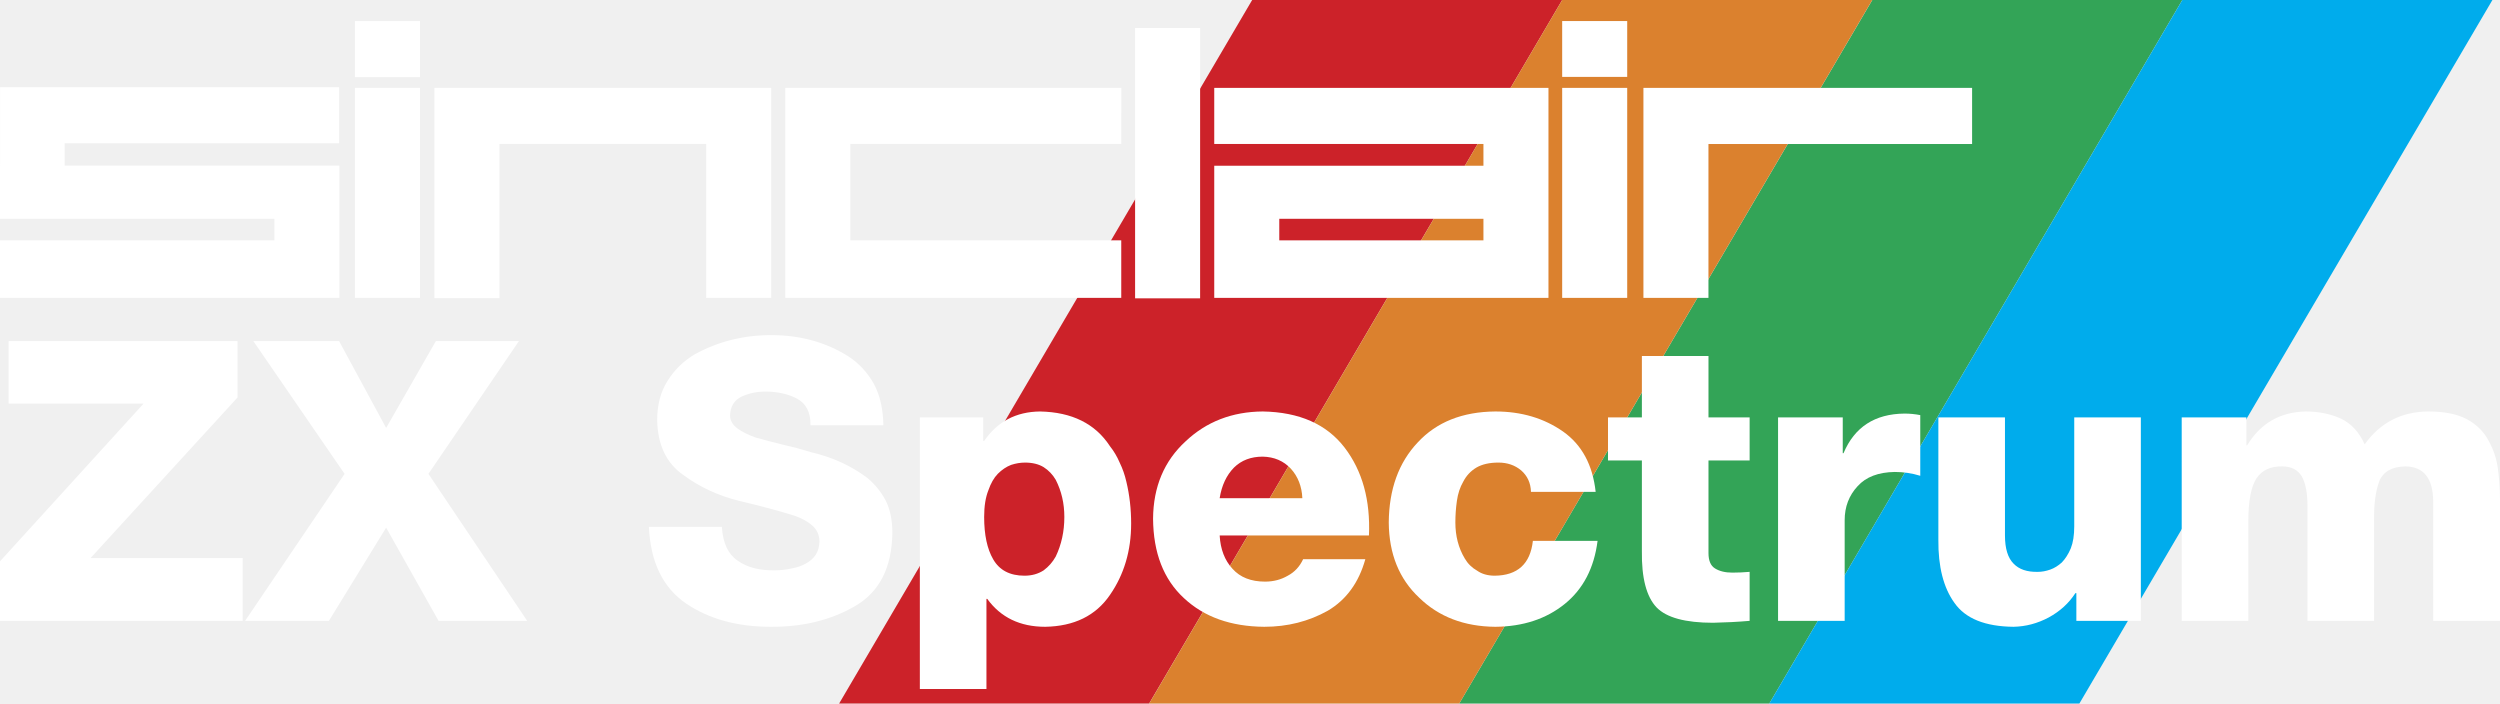
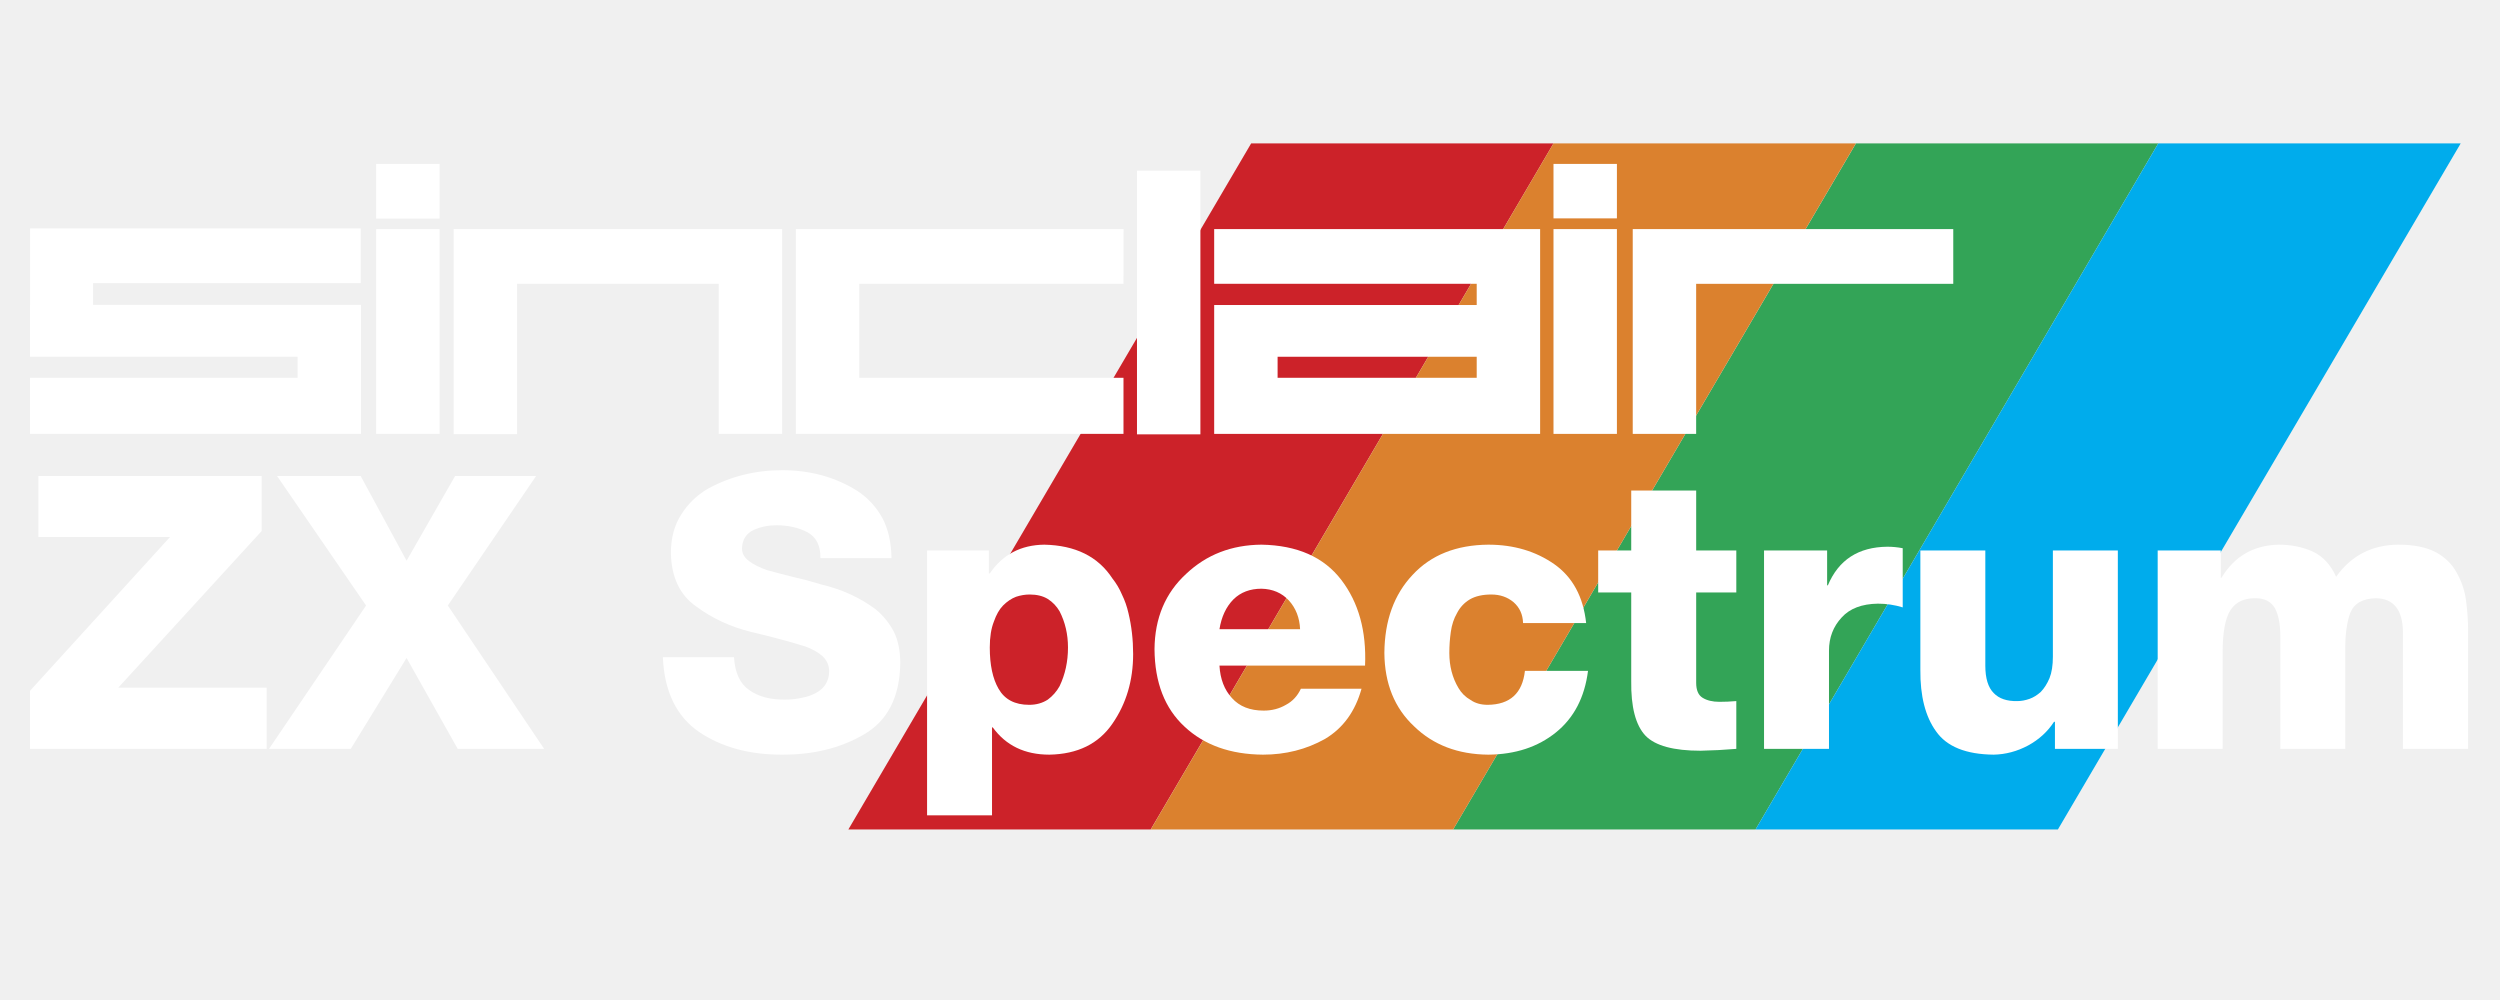
- <svg xmlns="http://www.w3.org/2000/svg" width="487.619" height="137.219" viewBox="0 0 487.619 137.219" version="1.1" id="svg42" style="fill:none">
+ <svg xmlns="http://www.w3.org/2000/svg" width="500" height="200" viewBox="0 0 500 200" version="1.1" id="svg42" style="fill:none">
  <defs id="defs46" />
-   <g transform="matrix(6.381109,0,0,4.94286,-725.7735,-406.832)" id="g845">
+   <g transform="matrix(6.381109,0,0,4.94286,-719.7735,-378.155)" id="g845">
    <path d="m 139.387,110.068 h 9.476 l 12.625,-27.761 h -9.476 z" id="path4-3" style="clip-rule:evenodd;fill:#cc2229;fill-rule:evenodd" />
    <path d="m 158.342,110.068 h 9.478 l 12.623,-27.761 h -9.476 z" id="path6-6" style="clip-rule:evenodd;fill:#33a457;fill-rule:evenodd" />
    <path d="m 148.865,110.068 h 9.477 l 12.623,-27.761 h -9.477 z" id="path8-7" style="clip-rule:evenodd;fill:#db812e;fill-rule:evenodd" />
    <path d="m 167.82,110.068 h 9.477 l 12.625,-27.761 h -9.479 z" id="path10-5" style="clip-rule:evenodd;fill:#00acec;fill-rule:evenodd" />
  </g>
-   <path d="M 81.916,4.106 H 69.233 V 15.045 H 81.916 Z" id="path2" style="fill:#ffffff;stroke-width:1.027" />
-   <path d="M 66.202,32.295 H 12.613 V 27.947 H 66.141 V 17.009 H 0.017 L 0,42.673 h 53.519 v 4.207 H 1e-7 V 58.099 H 66.202 Z" id="path4" style="fill:#ffffff;stroke-width:1.027" />
-   <path d="M 234.08,5.462 H 221.397 V 58.193 h 12.682 z" id="path6" style="fill:#ffffff;stroke-width:1.027" />
-   <path d="m 317.382,17.141 h -12.683 v 40.959 h 12.683 z" id="path8" style="fill:#ffffff;stroke-width:1.027" />
-   <path d="M 81.916,17.141 H 69.233 V 58.1 H 81.916 Z" id="path10" style="fill:#ffffff;stroke-width:1.027" />
-   <path d="M 150.424,17.141 H 84.73 V 58.146 H 97.413 V 28.079 h 40.328 v 30.02 h 12.683 z" id="path12" style="fill:#ffffff;stroke-width:1.027" />
-   <path d="M 218.698,58.1 V 46.881 h -52.848 v -18.801 h 52.848 l 0.017,-10.939 h -65.547 v 40.959 z" id="path14" style="fill:#ffffff;stroke-width:1.027" />
-   <path d="M 302.024,58.1 V 17.141 h -65.188 v 10.939 h 52.506 v 4.247 H 236.836 V 58.1 Z M 289.342,46.881 h -39.823 v -4.207 h 39.823 z" id="path16" style="fill:#ffffff;stroke-width:1.027" />
-   <path d="M 317.382,4.106 H 304.699 V 14.998 h 12.683 z" id="path18" style="fill:#ffffff;stroke-width:1.027" />
-   <path d="m 320.547,17.141 v 40.959 h 12.683 V 28.088 h 51.422 V 17.141 Z" id="path20" style="fill:#ffffff;stroke-width:1.027" />
-   <path d="M 1e-7,121.097 H 47.335 V 108.852 H 17.657 L 46.327,77.532 V 66.519 H 1.68 V 78.726 H 27.998 L 1e-7,109.486 Z" id="path22" style="fill:#ffffff;stroke-width:1.027" />
-   <path d="m 47.802,121.097 h 16.351 l 11.162,-18.18 10.228,18.18 H 102.828 L 83.565,92.427 101.222,66.519 H 85.021 L 75.315,83.467 66.132,66.519 H 49.408 L 67.214,92.427 Z" id="path24" style="fill:#ffffff;stroke-width:1.027" />
-   <path d="m 126.571,102.767 c 0.299,6.869 2.726,11.858 7.279,14.969 4.48,3.011 9.955,4.517 16.425,4.517 6.272,0.049 11.747,-1.282 16.426,-3.994 4.803,-2.738 7.255,-7.503 7.354,-14.298 0,-2.488 -0.436,-4.604 -1.307,-6.346 -0.921,-1.717 -2.116,-3.186 -3.584,-4.405 -3.161,-2.364 -6.807,-4.032 -10.938,-5.002 -0.97,-0.299 -1.917,-0.572 -2.837,-0.821 -1.02,-0.249 -1.991,-0.485 -2.911,-0.709 -1.817,-0.448 -3.522,-0.896 -5.114,-1.344 -1.468,-0.523 -2.638,-1.107 -3.509,-1.754 -0.971,-0.722 -1.457,-1.568 -1.457,-2.538 0.05,-1.792 0.835,-3.036 2.352,-3.733 1.394,-0.622 2.9,-0.933 4.518,-0.933 2.364,0 4.43,0.46 6.196,1.381 1.792,0.971 2.663,2.7 2.614,5.189 h 14.222 c -0.049,-3.161 -0.659,-5.836 -1.828,-8.026 -1.245,-2.24 -2.912,-4.044 -5.002,-5.413 -4.38,-2.762 -9.395,-4.144 -15.044,-4.144 -5.401,0 -10.365,1.244 -14.895,3.733 -2.19,1.294 -3.956,3.011 -5.3,5.152 -1.369,2.14 -2.053,4.704 -2.053,7.69 0.1,4.853 1.804,8.424 5.114,10.714 3.16,2.339 6.782,4.019 10.863,5.04 4.131,0.971 7.752,1.941 10.863,2.911 1.468,0.524 2.637,1.183 3.509,1.979 0.871,0.821 1.307,1.842 1.307,3.061 -0.05,1.941 -0.947,3.372 -2.689,4.293 -0.821,0.448 -1.729,0.759 -2.724,0.933 -1.071,0.248 -2.177,0.373 -3.323,0.373 -2.986,0.05 -5.4,-0.584 -7.241,-1.903 -1.842,-1.244 -2.862,-3.435 -3.061,-6.57 z" id="path26" style="fill:#ffffff;stroke-width:1.027" />
-   <path d="m 199.908,90.224 c 1.468,0 2.688,0.299 3.658,0.896 0.971,0.622 1.754,1.443 2.352,2.464 1.12,2.19 1.68,4.604 1.68,7.243 0,2.812 -0.561,5.387 -1.68,7.727 -0.597,1.071 -1.381,1.966 -2.352,2.688 -1.07,0.697 -2.314,1.046 -3.733,1.046 -2.862,0 -4.903,-1.071 -6.122,-3.211 -1.169,-2.015 -1.754,-4.765 -1.754,-8.249 0,-2.091 0.274,-3.82 0.821,-5.189 0.473,-1.369 1.083,-2.439 1.829,-3.21 0.821,-0.821 1.692,-1.406 2.613,-1.755 0.921,-0.299 1.817,-0.448 2.689,-0.448 z m -20.494,44.162 h 12.99 v -17.582 h 0.15 c 2.638,3.633 6.408,5.45 11.311,5.45 5.649,-0.1 9.856,-2.165 12.618,-6.197 2.762,-3.982 4.144,-8.623 4.144,-13.924 0,-2.862 -0.311,-5.587 -0.933,-8.175 -0.299,-1.319 -0.734,-2.563 -1.307,-3.733 -0.498,-1.17 -1.132,-2.24 -1.904,-3.21 -2.861,-4.38 -7.404,-6.632 -13.626,-6.757 -4.678,0.05 -8.312,1.966 -10.9,5.749 h -0.187 v -4.592 h -12.356 z" id="path28" style="fill:#ffffff;stroke-width:1.027" />
-   <path d="m 237.892,97.167 c 0.398,-2.489 1.331,-4.48 2.8,-5.973 1.443,-1.419 3.31,-2.128 5.599,-2.128 2.24,0.05 4.069,0.834 5.488,2.352 1.393,1.543 2.14,3.459 2.24,5.749 z m 29.119,7.279 c 0.298,-6.894 -1.282,-12.605 -4.742,-17.135 -3.509,-4.579 -8.835,-6.931 -15.977,-7.055 -5.973,0.05 -10.987,1.991 -15.044,5.824 -4.18,3.833 -6.296,8.86 -6.346,15.082 0.05,6.67 2.053,11.833 6.011,15.492 3.932,3.683 9.158,5.55 15.679,5.6 4.529,0 8.661,-1.045 12.394,-3.136 3.608,-2.14 6.048,-5.487 7.317,-10.042 h -12.133 c -0.671,1.443 -1.667,2.514 -2.986,3.211 -1.319,0.771 -2.799,1.157 -4.442,1.157 -2.738,0 -4.854,-0.834 -6.346,-2.502 -1.518,-1.643 -2.352,-3.808 -2.502,-6.495 z" id="path30" style="fill:#ffffff;stroke-width:1.027" />
-   <path d="m 311.229,95.936 c -0.573,-5.251 -2.688,-9.171 -6.346,-11.759 -3.733,-2.613 -8.138,-3.92 -13.215,-3.92 -6.421,0.05 -11.473,2.066 -15.156,6.048 -3.708,3.932 -5.588,9.134 -5.637,15.604 0.049,6.122 2.028,11.013 5.936,14.671 3.832,3.734 8.785,5.625 14.857,5.675 5.401,-0.05 9.905,-1.531 13.514,-4.443 3.608,-2.911 5.749,-7.018 6.421,-12.319 h -12.619 c -0.497,4.48 -2.974,6.745 -7.428,6.795 -1.368,0 -2.514,-0.324 -3.435,-0.971 -1.02,-0.573 -1.829,-1.368 -2.426,-2.389 -1.22,-2.041 -1.829,-4.38 -1.829,-7.019 0,-1.419 0.1,-2.824 0.299,-4.218 0.199,-1.419 0.61,-2.663 1.232,-3.733 0.597,-1.17 1.456,-2.091 2.576,-2.762 1.12,-0.647 2.551,-0.971 4.293,-0.971 1.742,0 3.222,0.51 4.442,1.531 1.22,1.07 1.854,2.464 1.904,4.181 z" id="path32" style="fill:#ffffff;stroke-width:1.027" />
-   <path d="m 341.262,81.414 h -8.026 V 69.431 h -12.991 v 11.983 h -6.608 v 8.399 h 6.608 v 17.658 c -0.075,5.251 0.883,8.922 2.874,11.012 1.941,1.991 5.612,2.986 11.012,2.986 2.414,-0.049 4.791,-0.173 7.131,-0.373 v -9.557 c -1.17,0.1 -2.289,0.15 -3.36,0.15 -1.393,0 -2.526,-0.274 -3.397,-0.821 -0.846,-0.523 -1.269,-1.518 -1.269,-2.986 V 89.813 h 8.026 z" id="path34" style="fill:#ffffff;stroke-width:1.027" />
-   <path d="m 346.807,121.097 h 12.991 v -19.636 c 0,-2.614 0.846,-4.828 2.538,-6.645 1.618,-1.792 4.032,-2.713 7.242,-2.762 1.693,0 3.348,0.249 4.965,0.747 v -11.834 c -1.02,-0.199 -2.041,-0.299 -3.061,-0.299 -5.799,0.05 -9.769,2.626 -11.909,7.727 h -0.149 v -6.981 h -12.618 z" id="path36" style="fill:#ffffff;stroke-width:1.027" />
-   <path d="m 417.567,81.414 h -12.991 v 21.242 c 0,1.742 -0.224,3.172 -0.671,4.292 -0.473,1.12 -1.057,2.041 -1.754,2.762 -0.722,0.648 -1.469,1.108 -2.24,1.382 -0.846,0.299 -1.655,0.448 -2.427,0.448 -2.09,0.05 -3.671,-0.485 -4.741,-1.605 -1.12,-1.12 -1.679,-2.949 -1.679,-5.488 V 81.414 h -12.991 v 23.854 c -0.05,5.251 0.995,9.357 3.135,12.319 2.14,3.061 5.986,4.616 11.536,4.667 2.389,-0.05 4.679,-0.66 6.869,-1.829 2.19,-1.195 3.919,-2.775 5.189,-4.741 h 0.186 v 5.413 h 12.581 z" id="path38" style="fill:#ffffff;stroke-width:1.027" />
-   <path d="m 425.538,121.097 h 12.991 v -19.337 c 0,-4.032 0.535,-6.857 1.605,-8.474 1.071,-1.593 2.75,-2.364 5.04,-2.314 1.742,0 3.011,0.66 3.808,1.979 0.722,1.344 1.082,3.21 1.082,5.599 v 22.548 h 12.991 V 101.684 c -0.049,-3.26 0.286,-5.861 1.008,-7.802 0.772,-1.891 2.476,-2.862 5.114,-2.912 3.559,0.05 5.363,2.314 5.413,6.794 v 23.332 h 13.028 V 97.391 c 0,-1.941 -0.137,-3.932 -0.411,-5.973 -0.248,-1.916 -0.858,-3.746 -1.829,-5.488 -0.921,-1.742 -2.314,-3.123 -4.181,-4.144 -1.891,-1.02 -4.417,-1.531 -7.578,-1.531 -5.251,0.05 -9.382,2.19 -12.394,6.421 -1.07,-2.389 -2.625,-4.069 -4.666,-5.04 -2.041,-0.921 -4.331,-1.381 -6.869,-1.381 -5.002,0.124 -8.798,2.327 -11.386,6.607 h -0.15 v -5.45 h -12.618 z" id="path40" style="fill:#ffffff;stroke-width:1.027" />
+   <path d="M 87.916,32.783 H 75.233 V 43.722 H 87.916 Z" id="path2" style="fill:#ffffff;stroke-width:1.027" />
+   <path d="M 72.202,60.972 H 18.613 V 56.624 H 72.141 V 45.686 H 6.017 L 6,71.35 h 53.519 v 4.207 H 6 V 86.776 H 72.202 Z" id="path4" style="fill:#ffffff;stroke-width:1.027" />
+   <path d="m 240.08,34.139 h -12.682 v 52.73 h 12.682 z" id="path6" style="fill:#ffffff;stroke-width:1.027" />
+   <path d="m 323.382,45.818 h -12.683 v 40.959 h 12.683 z" id="path8" style="fill:#ffffff;stroke-width:1.027" />
+   <path d="M 87.916,45.818 H 75.233 V 86.777 H 87.916 Z" id="path10" style="fill:#ffffff;stroke-width:1.027" />
+   <path d="M 156.424,45.818 H 90.73 V 86.823 H 103.413 V 56.756 h 40.328 v 30.02 h 12.683 z" id="path12" style="fill:#ffffff;stroke-width:1.027" />
+   <path d="M 224.698,86.777 V 75.558 h -52.848 v -18.801 h 52.848 l 0.017,-10.939 h -65.547 v 40.959 z" id="path14" style="fill:#ffffff;stroke-width:1.027" />
+   <path d="M 308.024,86.777 V 45.818 h -65.188 v 10.939 h 52.506 v 4.247 H 242.836 V 86.777 Z M 295.342,75.558 h -39.823 v -4.207 h 39.823 z" id="path16" style="fill:#ffffff;stroke-width:1.027" />
+   <path d="m 323.382,32.783 h -12.683 v 10.892 h 12.683 z" id="path18" style="fill:#ffffff;stroke-width:1.027" />
+   <path d="m 326.547,45.818 v 40.959 h 12.683 V 56.765 h 51.422 V 45.818 Z" id="path20" style="fill:#ffffff;stroke-width:1.027" />
+   <path d="M 6,149.774 H 53.335 V 137.529 H 23.657 l 28.67,-31.32 V 95.196 H 7.68 v 12.207 H 33.998 L 6,138.163 Z" id="path22" style="fill:#ffffff;stroke-width:1.027" />
+   <path d="m 53.802,149.774 h 16.351 l 11.162,-18.18 10.228,18.18 H 108.828 L 89.565,121.104 107.222,95.196 H 91.021 L 81.315,112.144 72.132,95.196 H 55.408 l 17.807,25.907 z" id="path24" style="fill:#ffffff;stroke-width:1.027" />
+   <path d="m 132.571,131.444 c 0.299,6.869 2.726,11.858 7.279,14.969 4.48,3.011 9.955,4.517 16.425,4.517 6.272,0.049 11.747,-1.282 16.426,-3.994 4.803,-2.738 7.255,-7.503 7.354,-14.298 0,-2.488 -0.436,-4.604 -1.307,-6.346 -0.921,-1.717 -2.116,-3.186 -3.584,-4.405 -3.161,-2.364 -6.807,-4.032 -10.938,-5.002 -0.97,-0.299 -1.917,-0.572 -2.837,-0.821 -1.02,-0.249 -1.991,-0.485 -2.911,-0.709 -1.817,-0.448 -3.522,-0.896 -5.114,-1.344 -1.468,-0.523 -2.638,-1.107 -3.509,-1.754 -0.971,-0.722 -1.457,-1.568 -1.457,-2.538 0.05,-1.792 0.835,-3.036 2.352,-3.733 1.394,-0.622 2.9,-0.933 4.518,-0.933 2.364,0 4.43,0.46 6.196,1.381 1.792,0.971 2.663,2.7 2.614,5.189 h 14.222 c -0.049,-3.161 -0.659,-5.836 -1.828,-8.026 -1.245,-2.24 -2.912,-4.044 -5.002,-5.413 -4.38,-2.762 -9.395,-4.144 -15.044,-4.144 -5.401,0 -10.365,1.244 -14.895,3.733 -2.19,1.294 -3.956,3.011 -5.3,5.152 -1.369,2.14 -2.053,4.704 -2.053,7.69 0.1,4.853 1.804,8.424 5.114,10.714 3.16,2.339 6.782,4.019 10.863,5.04 4.131,0.971 7.752,1.941 10.863,2.911 1.468,0.524 2.637,1.183 3.509,1.979 0.871,0.821 1.307,1.842 1.307,3.061 -0.05,1.941 -0.947,3.372 -2.689,4.293 -0.821,0.448 -1.729,0.759 -2.724,0.933 -1.071,0.248 -2.177,0.373 -3.323,0.373 -2.986,0.05 -5.4,-0.584 -7.241,-1.903 -1.842,-1.244 -2.862,-3.435 -3.061,-6.57 z" id="path26" style="fill:#ffffff;stroke-width:1.027" />
+   <path d="m 205.908,118.901 c 1.468,0 2.688,0.299 3.658,0.896 0.971,0.622 1.754,1.443 2.352,2.464 1.12,2.19 1.68,4.604 1.68,7.243 0,2.812 -0.561,5.387 -1.68,7.727 -0.597,1.071 -1.381,1.966 -2.352,2.688 -1.07,0.697 -2.314,1.046 -3.733,1.046 -2.862,0 -4.903,-1.071 -6.122,-3.211 -1.169,-2.015 -1.754,-4.765 -1.754,-8.249 0,-2.091 0.274,-3.82 0.821,-5.189 0.473,-1.369 1.083,-2.439 1.829,-3.21 0.821,-0.821 1.692,-1.406 2.613,-1.755 0.921,-0.299 1.817,-0.448 2.689,-0.448 z m -20.494,44.162 h 12.99 v -17.582 h 0.15 c 2.638,3.633 6.408,5.45 11.311,5.45 5.649,-0.1 9.856,-2.165 12.618,-6.197 2.762,-3.982 4.144,-8.623 4.144,-13.924 0,-2.862 -0.311,-5.587 -0.933,-8.175 -0.299,-1.319 -0.734,-2.563 -1.307,-3.733 -0.498,-1.17 -1.132,-2.24 -1.904,-3.21 -2.861,-4.38 -7.404,-6.632 -13.626,-6.757 -4.678,0.05 -8.312,1.966 -10.9,5.749 h -0.187 v -4.592 h -12.356 z" id="path28" style="fill:#ffffff;stroke-width:1.027" />
+   <path d="m 243.892,125.844 c 0.398,-2.489 1.331,-4.48 2.8,-5.973 1.443,-1.419 3.31,-2.128 5.599,-2.128 2.24,0.05 4.069,0.834 5.488,2.352 1.393,1.543 2.14,3.459 2.24,5.749 z m 29.119,7.279 c 0.298,-6.894 -1.282,-12.605 -4.742,-17.135 -3.509,-4.579 -8.835,-6.931 -15.977,-7.055 -5.973,0.05 -10.987,1.991 -15.044,5.824 -4.18,3.833 -6.296,8.86 -6.346,15.082 0.05,6.67 2.053,11.833 6.011,15.492 3.932,3.683 9.158,5.55 15.679,5.6 4.529,0 8.661,-1.045 12.394,-3.136 3.608,-2.14 6.048,-5.487 7.317,-10.042 h -12.133 c -0.671,1.443 -1.667,2.514 -2.986,3.211 -1.319,0.771 -2.799,1.157 -4.442,1.157 -2.738,0 -4.854,-0.834 -6.346,-2.502 -1.518,-1.643 -2.352,-3.808 -2.502,-6.495 z" id="path30" style="fill:#ffffff;stroke-width:1.027" />
+   <path d="m 317.229,124.613 c -0.573,-5.251 -2.688,-9.171 -6.346,-11.759 -3.733,-2.613 -8.138,-3.92 -13.215,-3.92 -6.421,0.05 -11.473,2.066 -15.156,6.048 -3.708,3.932 -5.588,9.134 -5.637,15.604 0.049,6.122 2.028,11.013 5.936,14.671 3.832,3.734 8.785,5.625 14.857,5.675 5.401,-0.05 9.905,-1.531 13.514,-4.443 3.608,-2.911 5.749,-7.018 6.421,-12.319 h -12.619 c -0.497,4.48 -2.974,6.745 -7.428,6.795 -1.368,0 -2.514,-0.324 -3.435,-0.971 -1.02,-0.573 -1.829,-1.368 -2.426,-2.389 -1.22,-2.041 -1.829,-4.38 -1.829,-7.019 0,-1.419 0.1,-2.824 0.299,-4.218 0.199,-1.419 0.61,-2.663 1.232,-3.733 0.597,-1.17 1.456,-2.091 2.576,-2.762 1.12,-0.647 2.551,-0.971 4.293,-0.971 1.742,0 3.222,0.51 4.442,1.531 1.22,1.07 1.854,2.464 1.904,4.181 z" id="path32" style="fill:#ffffff;stroke-width:1.027" />
+   <path d="m 347.262,110.091 h -8.026 V 98.108 h -12.991 v 11.983 h -6.608 v 8.399 h 6.608 v 17.658 c -0.075,5.251 0.883,8.922 2.874,11.012 1.941,1.991 5.612,2.986 11.012,2.986 2.414,-0.049 4.791,-0.173 7.131,-0.373 v -9.557 c -1.17,0.1 -2.289,0.15 -3.36,0.15 -1.393,0 -2.526,-0.274 -3.397,-0.821 -0.846,-0.523 -1.269,-1.518 -1.269,-2.986 v -18.068 h 8.026 z" id="path34" style="fill:#ffffff;stroke-width:1.027" />
+   <path d="m 352.807,149.774 h 12.991 V 130.138 c 0,-2.614 0.846,-4.828 2.538,-6.645 1.618,-1.792 4.032,-2.713 7.242,-2.762 1.693,0 3.348,0.249 4.965,0.747 v -11.834 c -1.02,-0.199 -2.041,-0.299 -3.061,-0.299 -5.799,0.05 -9.769,2.626 -11.909,7.727 h -0.149 v -6.981 h -12.618 z" id="path36" style="fill:#ffffff;stroke-width:1.027" />
+   <path d="m 423.567,110.091 h -12.991 v 21.242 c 0,1.742 -0.224,3.172 -0.671,4.292 -0.473,1.12 -1.057,2.041 -1.754,2.762 -0.722,0.648 -1.469,1.108 -2.24,1.382 -0.846,0.299 -1.655,0.448 -2.427,0.448 -2.09,0.05 -3.671,-0.485 -4.741,-1.605 -1.12,-1.12 -1.679,-2.949 -1.679,-5.488 v -23.033 h -12.991 v 23.854 c -0.05,5.251 0.995,9.357 3.135,12.319 2.14,3.061 5.986,4.616 11.536,4.667 2.389,-0.05 4.679,-0.66 6.869,-1.829 2.19,-1.195 3.919,-2.775 5.189,-4.741 h 0.186 v 5.413 h 12.581 z" id="path38" style="fill:#ffffff;stroke-width:1.027" />
+   <path d="m 431.538,149.774 h 12.991 v -19.337 c 0,-4.032 0.535,-6.857 1.605,-8.474 1.071,-1.593 2.75,-2.364 5.04,-2.314 1.742,0 3.011,0.66 3.808,1.979 0.722,1.344 1.082,3.21 1.082,5.599 v 22.548 h 12.991 v -19.412 c -0.049,-3.26 0.286,-5.861 1.008,-7.802 0.772,-1.891 2.476,-2.862 5.114,-2.912 3.559,0.05 5.363,2.314 5.413,6.794 v 23.332 h 13.028 v -23.705 c 0,-1.941 -0.137,-3.932 -0.411,-5.973 -0.248,-1.916 -0.858,-3.746 -1.829,-5.488 -0.921,-1.742 -2.314,-3.123 -4.181,-4.144 -1.891,-1.02 -4.417,-1.531 -7.578,-1.531 -5.251,0.05 -9.382,2.19 -12.394,6.421 -1.07,-2.389 -2.625,-4.069 -4.666,-5.04 -2.041,-0.921 -4.331,-1.381 -6.869,-1.381 -5.002,0.124 -8.798,2.327 -11.386,6.607 h -0.15 v -5.45 h -12.618 z" id="path40" style="fill:#ffffff;stroke-width:1.027" />
</svg>
